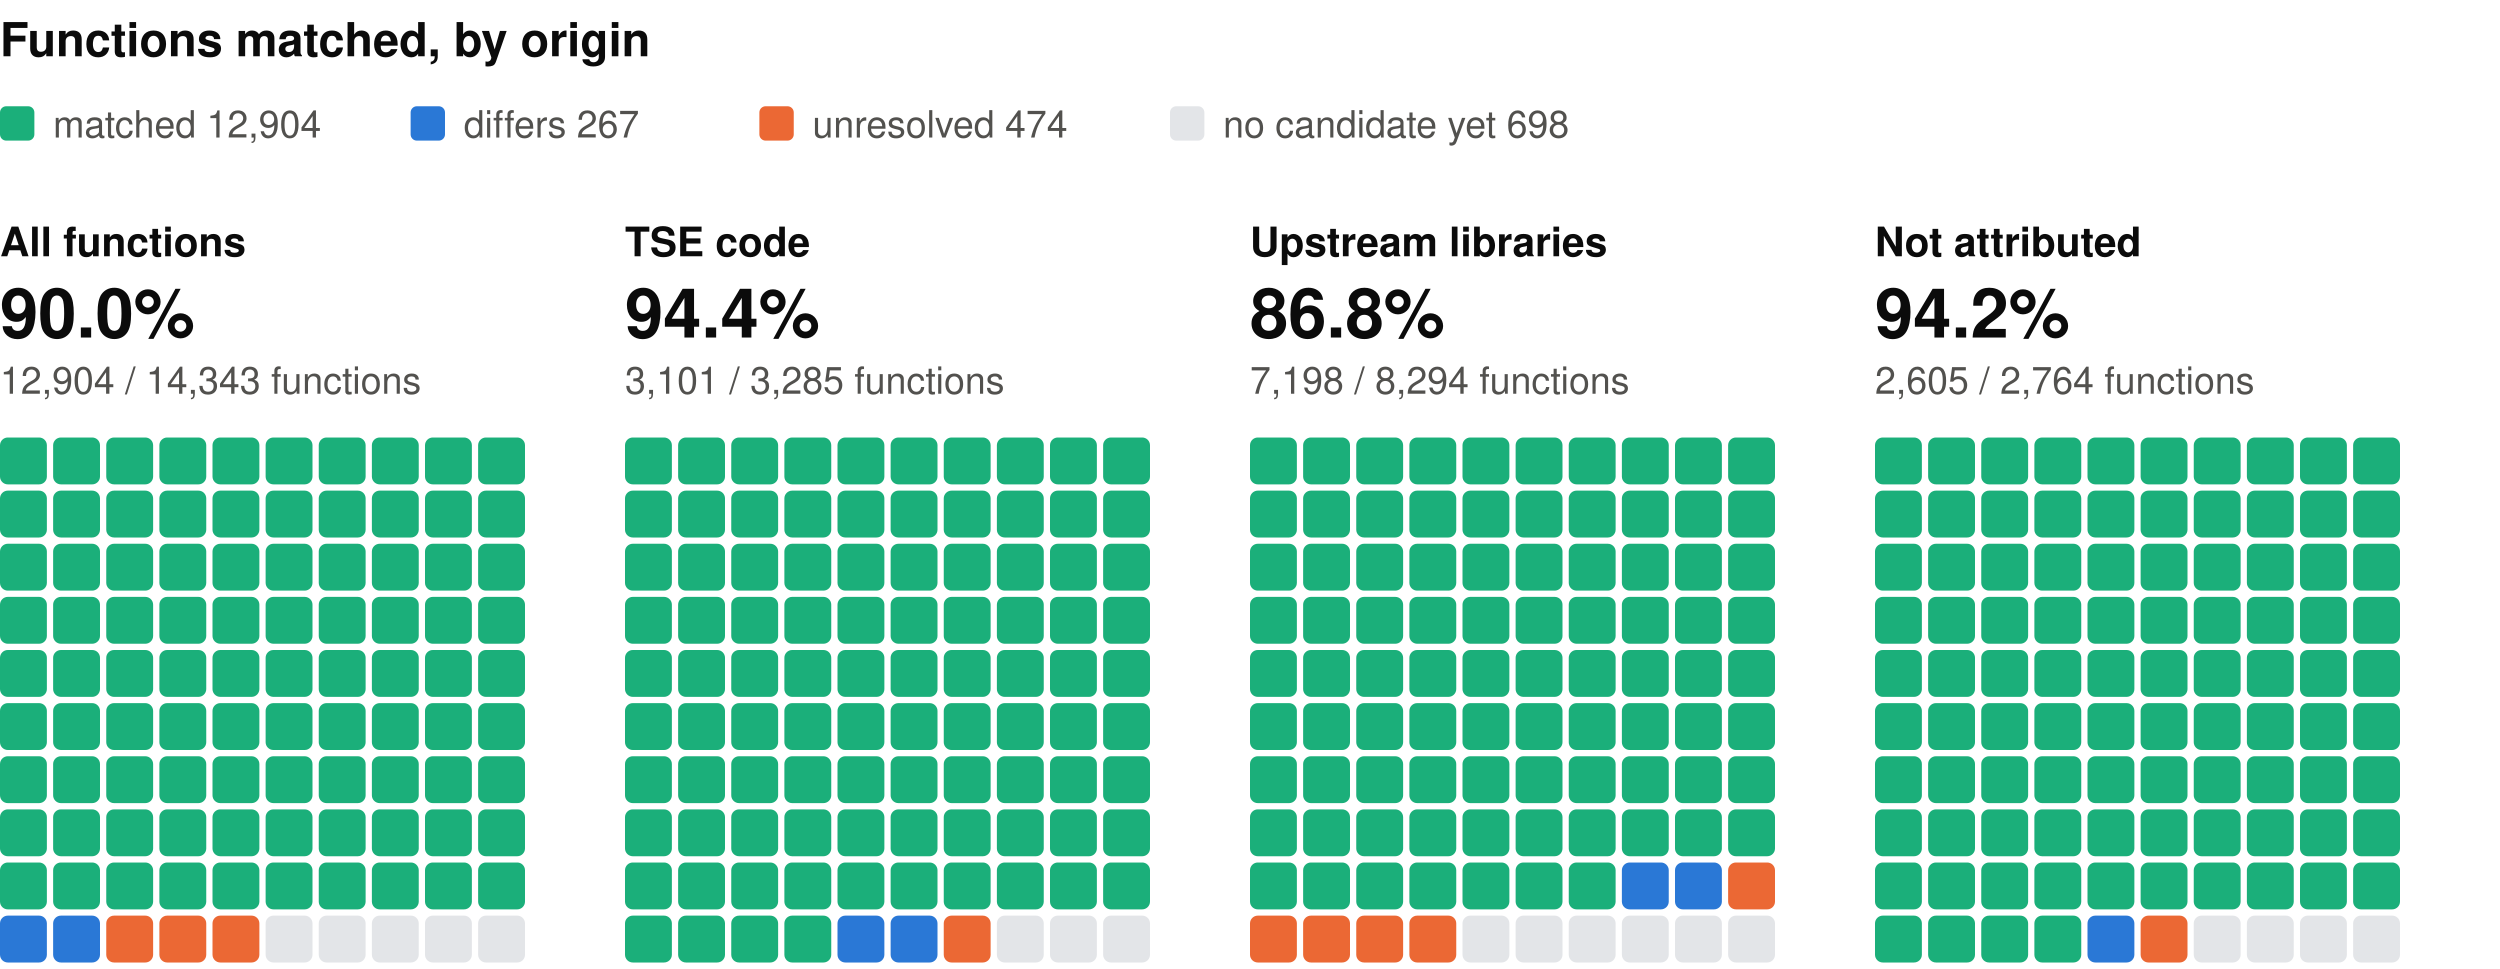
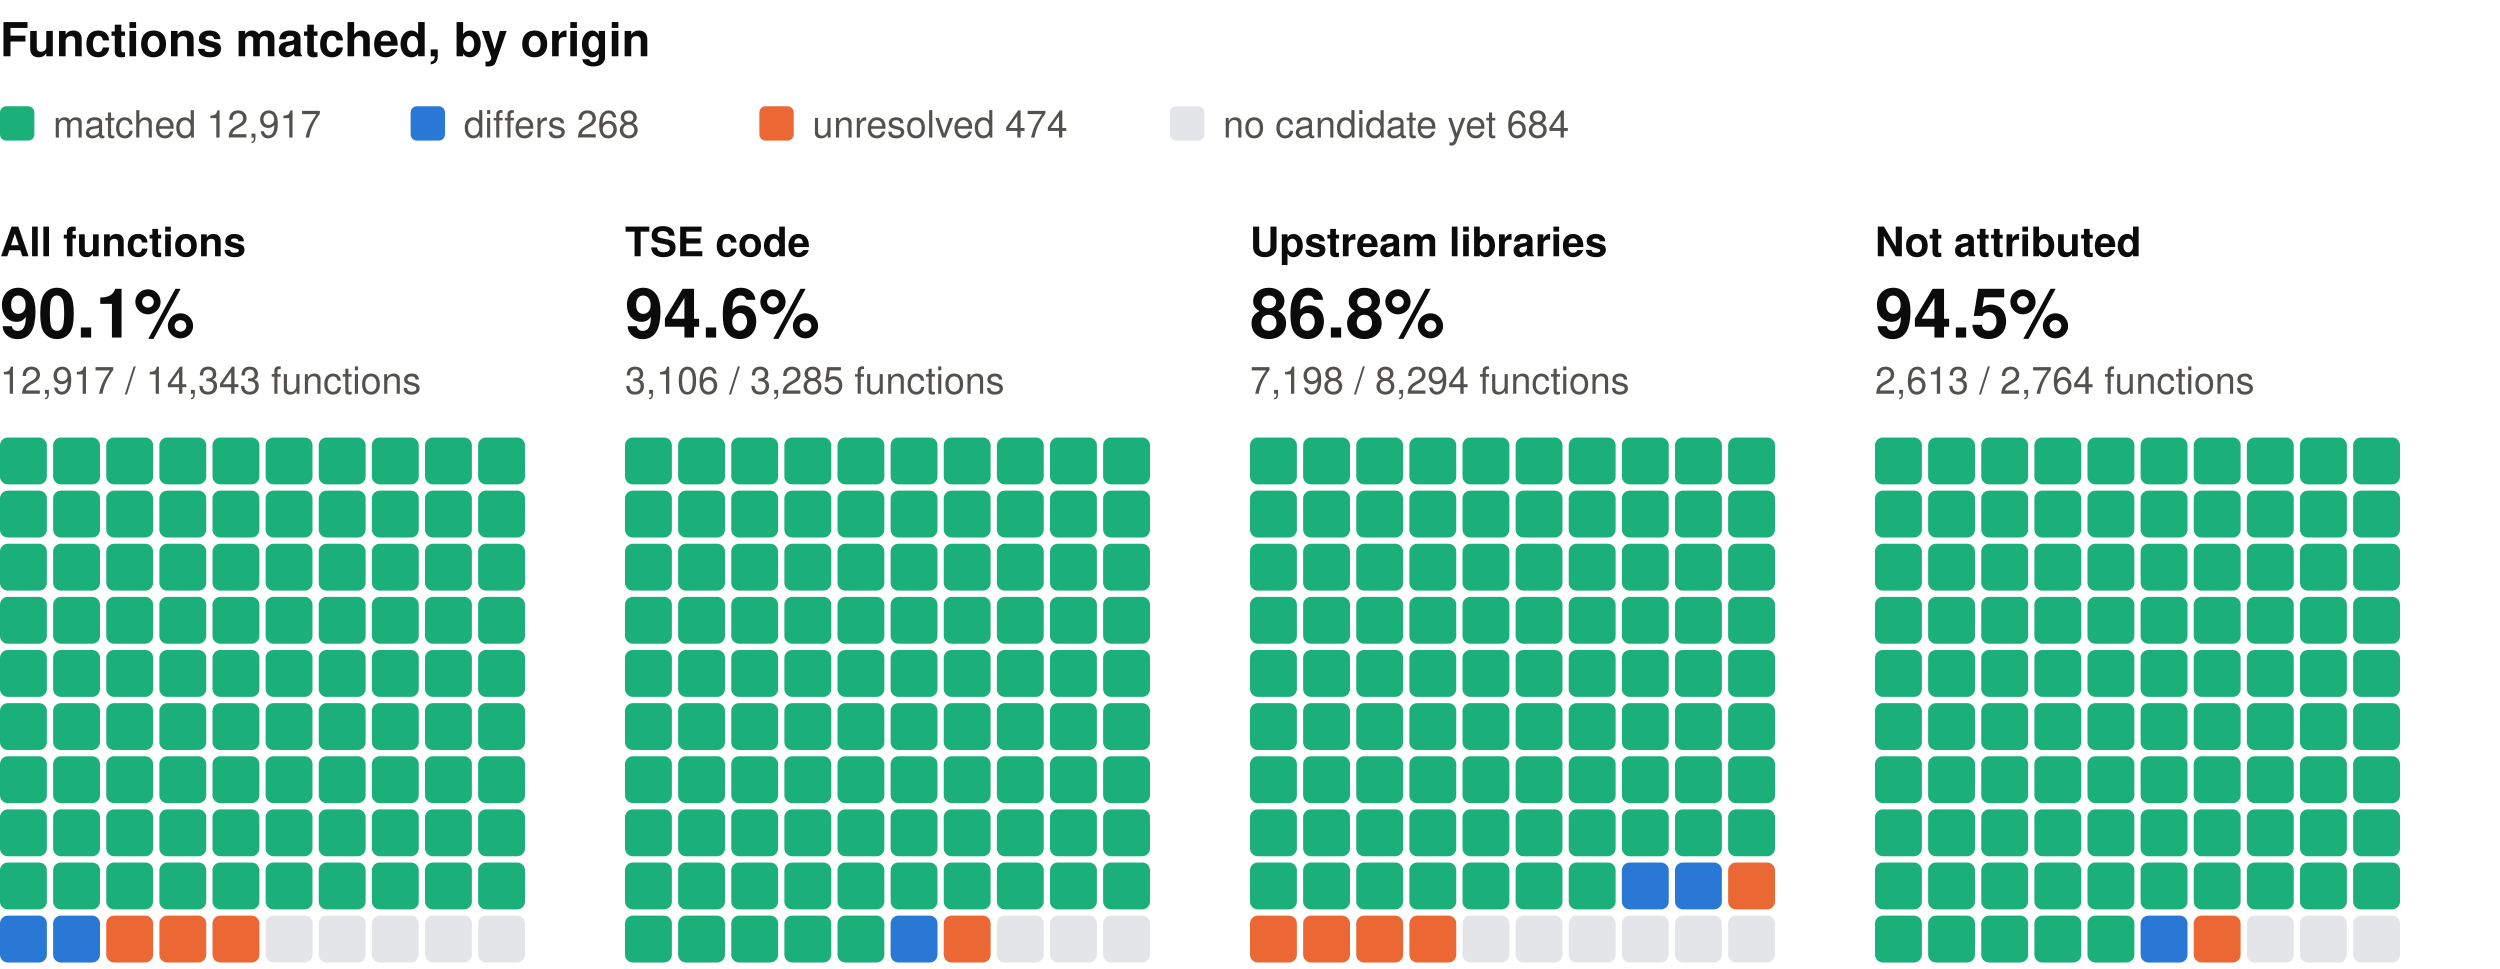
<svg xmlns="http://www.w3.org/2000/svg" width="800" height="310" viewBox="0 0 800 310" role="img" aria-label="Functions matched, by origin: one square per percent, coloured by verdict" font-family="system-ui, -apple-system, 'Segoe UI', Helvetica, Arial, sans-serif">
  <text x="0" y="18" font-size="15" fill="#0b0b0b" font-weight="600">Functions matched, by origin</text>
  <rect x="0" y="34" width="11" height="11" rx="2" fill="#1baf7a" />
-   <text x="17" y="44" font-size="12" fill="#52514e">matched 12,904</text>
+   <text x="17" y="44" font-size="12" fill="#52514e">matched 12,917</text>
  <rect x="131.4" y="34" width="11" height="11" rx="2" fill="#2a78d6" />
-   <text x="148.4" y="44" font-size="12" fill="#52514e">differs 267</text>
+   <text x="148.4" y="44" font-size="12" fill="#52514e">differs 268</text>
  <rect x="243" y="34" width="11" height="11" rx="2" fill="#eb6834" />
  <text x="260" y="44" font-size="12" fill="#52514e">unresolved 474</text>
  <rect x="374.4" y="34" width="11" height="11" rx="2" fill="#e3e5e8" />
-   <text x="391.4" y="44" font-size="12" fill="#52514e">no candidate yet 698</text>
+   <text x="391.4" y="44" font-size="12" fill="#52514e">no candidate yet 684</text>
  <text x="0" y="82" font-size="13" fill="#0b0b0b" font-weight="600">All functions</text>
-   <text x="0" y="108" font-size="22" fill="#0b0b0b" font-weight="600">90.0%</text>
-   <text x="0" y="126" font-size="12" fill="#52514e">12,904 / 14,343 functions</text>
+   <text x="0" y="108" font-size="22" fill="#0b0b0b" font-weight="600">90.1%</text>
+   <text x="0" y="126" font-size="12" fill="#52514e">12,917 / 14,343 functions</text>
  <rect x="0" y="140" width="15" height="15" rx="2.5" fill="#1baf7a" />
  <rect x="17" y="140" width="15" height="15" rx="2.5" fill="#1baf7a" />
  <rect x="34" y="140" width="15" height="15" rx="2.5" fill="#1baf7a" />
  <rect x="51" y="140" width="15" height="15" rx="2.5" fill="#1baf7a" />
  <rect x="68" y="140" width="15" height="15" rx="2.5" fill="#1baf7a" />
  <rect x="85" y="140" width="15" height="15" rx="2.5" fill="#1baf7a" />
  <rect x="102" y="140" width="15" height="15" rx="2.5" fill="#1baf7a" />
  <rect x="119" y="140" width="15" height="15" rx="2.5" fill="#1baf7a" />
  <rect x="136" y="140" width="15" height="15" rx="2.5" fill="#1baf7a" />
  <rect x="153" y="140" width="15" height="15" rx="2.5" fill="#1baf7a" />
  <rect x="0" y="157" width="15" height="15" rx="2.5" fill="#1baf7a" />
  <rect x="17" y="157" width="15" height="15" rx="2.5" fill="#1baf7a" />
  <rect x="34" y="157" width="15" height="15" rx="2.5" fill="#1baf7a" />
  <rect x="51" y="157" width="15" height="15" rx="2.5" fill="#1baf7a" />
  <rect x="68" y="157" width="15" height="15" rx="2.5" fill="#1baf7a" />
  <rect x="85" y="157" width="15" height="15" rx="2.5" fill="#1baf7a" />
  <rect x="102" y="157" width="15" height="15" rx="2.5" fill="#1baf7a" />
  <rect x="119" y="157" width="15" height="15" rx="2.5" fill="#1baf7a" />
  <rect x="136" y="157" width="15" height="15" rx="2.5" fill="#1baf7a" />
  <rect x="153" y="157" width="15" height="15" rx="2.5" fill="#1baf7a" />
  <rect x="0" y="174" width="15" height="15" rx="2.5" fill="#1baf7a" />
  <rect x="17" y="174" width="15" height="15" rx="2.5" fill="#1baf7a" />
  <rect x="34" y="174" width="15" height="15" rx="2.5" fill="#1baf7a" />
  <rect x="51" y="174" width="15" height="15" rx="2.5" fill="#1baf7a" />
  <rect x="68" y="174" width="15" height="15" rx="2.5" fill="#1baf7a" />
  <rect x="85" y="174" width="15" height="15" rx="2.5" fill="#1baf7a" />
  <rect x="102" y="174" width="15" height="15" rx="2.5" fill="#1baf7a" />
  <rect x="119" y="174" width="15" height="15" rx="2.5" fill="#1baf7a" />
  <rect x="136" y="174" width="15" height="15" rx="2.5" fill="#1baf7a" />
  <rect x="153" y="174" width="15" height="15" rx="2.5" fill="#1baf7a" />
  <rect x="0" y="191" width="15" height="15" rx="2.5" fill="#1baf7a" />
  <rect x="17" y="191" width="15" height="15" rx="2.5" fill="#1baf7a" />
  <rect x="34" y="191" width="15" height="15" rx="2.5" fill="#1baf7a" />
  <rect x="51" y="191" width="15" height="15" rx="2.5" fill="#1baf7a" />
  <rect x="68" y="191" width="15" height="15" rx="2.5" fill="#1baf7a" />
  <rect x="85" y="191" width="15" height="15" rx="2.5" fill="#1baf7a" />
  <rect x="102" y="191" width="15" height="15" rx="2.5" fill="#1baf7a" />
  <rect x="119" y="191" width="15" height="15" rx="2.5" fill="#1baf7a" />
  <rect x="136" y="191" width="15" height="15" rx="2.5" fill="#1baf7a" />
  <rect x="153" y="191" width="15" height="15" rx="2.5" fill="#1baf7a" />
  <rect x="0" y="208" width="15" height="15" rx="2.5" fill="#1baf7a" />
  <rect x="17" y="208" width="15" height="15" rx="2.5" fill="#1baf7a" />
  <rect x="34" y="208" width="15" height="15" rx="2.5" fill="#1baf7a" />
  <rect x="51" y="208" width="15" height="15" rx="2.5" fill="#1baf7a" />
  <rect x="68" y="208" width="15" height="15" rx="2.5" fill="#1baf7a" />
  <rect x="85" y="208" width="15" height="15" rx="2.5" fill="#1baf7a" />
  <rect x="102" y="208" width="15" height="15" rx="2.5" fill="#1baf7a" />
  <rect x="119" y="208" width="15" height="15" rx="2.5" fill="#1baf7a" />
  <rect x="136" y="208" width="15" height="15" rx="2.5" fill="#1baf7a" />
  <rect x="153" y="208" width="15" height="15" rx="2.5" fill="#1baf7a" />
  <rect x="0" y="225" width="15" height="15" rx="2.5" fill="#1baf7a" />
  <rect x="17" y="225" width="15" height="15" rx="2.5" fill="#1baf7a" />
  <rect x="34" y="225" width="15" height="15" rx="2.5" fill="#1baf7a" />
  <rect x="51" y="225" width="15" height="15" rx="2.5" fill="#1baf7a" />
  <rect x="68" y="225" width="15" height="15" rx="2.5" fill="#1baf7a" />
  <rect x="85" y="225" width="15" height="15" rx="2.5" fill="#1baf7a" />
  <rect x="102" y="225" width="15" height="15" rx="2.5" fill="#1baf7a" />
  <rect x="119" y="225" width="15" height="15" rx="2.5" fill="#1baf7a" />
  <rect x="136" y="225" width="15" height="15" rx="2.5" fill="#1baf7a" />
  <rect x="153" y="225" width="15" height="15" rx="2.5" fill="#1baf7a" />
  <rect x="0" y="242" width="15" height="15" rx="2.5" fill="#1baf7a" />
  <rect x="17" y="242" width="15" height="15" rx="2.5" fill="#1baf7a" />
  <rect x="34" y="242" width="15" height="15" rx="2.5" fill="#1baf7a" />
  <rect x="51" y="242" width="15" height="15" rx="2.5" fill="#1baf7a" />
  <rect x="68" y="242" width="15" height="15" rx="2.5" fill="#1baf7a" />
  <rect x="85" y="242" width="15" height="15" rx="2.5" fill="#1baf7a" />
  <rect x="102" y="242" width="15" height="15" rx="2.5" fill="#1baf7a" />
  <rect x="119" y="242" width="15" height="15" rx="2.5" fill="#1baf7a" />
  <rect x="136" y="242" width="15" height="15" rx="2.5" fill="#1baf7a" />
  <rect x="153" y="242" width="15" height="15" rx="2.5" fill="#1baf7a" />
  <rect x="0" y="259" width="15" height="15" rx="2.5" fill="#1baf7a" />
  <rect x="17" y="259" width="15" height="15" rx="2.5" fill="#1baf7a" />
  <rect x="34" y="259" width="15" height="15" rx="2.5" fill="#1baf7a" />
  <rect x="51" y="259" width="15" height="15" rx="2.5" fill="#1baf7a" />
  <rect x="68" y="259" width="15" height="15" rx="2.5" fill="#1baf7a" />
  <rect x="85" y="259" width="15" height="15" rx="2.5" fill="#1baf7a" />
  <rect x="102" y="259" width="15" height="15" rx="2.5" fill="#1baf7a" />
  <rect x="119" y="259" width="15" height="15" rx="2.5" fill="#1baf7a" />
  <rect x="136" y="259" width="15" height="15" rx="2.5" fill="#1baf7a" />
  <rect x="153" y="259" width="15" height="15" rx="2.5" fill="#1baf7a" />
  <rect x="0" y="276" width="15" height="15" rx="2.5" fill="#1baf7a" />
  <rect x="17" y="276" width="15" height="15" rx="2.5" fill="#1baf7a" />
  <rect x="34" y="276" width="15" height="15" rx="2.5" fill="#1baf7a" />
  <rect x="51" y="276" width="15" height="15" rx="2.5" fill="#1baf7a" />
  <rect x="68" y="276" width="15" height="15" rx="2.5" fill="#1baf7a" />
  <rect x="85" y="276" width="15" height="15" rx="2.5" fill="#1baf7a" />
  <rect x="102" y="276" width="15" height="15" rx="2.5" fill="#1baf7a" />
  <rect x="119" y="276" width="15" height="15" rx="2.5" fill="#1baf7a" />
  <rect x="136" y="276" width="15" height="15" rx="2.5" fill="#1baf7a" />
  <rect x="153" y="276" width="15" height="15" rx="2.5" fill="#1baf7a" />
  <rect x="0" y="293" width="15" height="15" rx="2.5" fill="#2a78d6" />
  <rect x="17" y="293" width="15" height="15" rx="2.5" fill="#2a78d6" />
  <rect x="34" y="293" width="15" height="15" rx="2.5" fill="#eb6834" />
  <rect x="51" y="293" width="15" height="15" rx="2.5" fill="#eb6834" />
  <rect x="68" y="293" width="15" height="15" rx="2.5" fill="#eb6834" />
  <rect x="85" y="293" width="15" height="15" rx="2.5" fill="#e3e5e8" />
  <rect x="102" y="293" width="15" height="15" rx="2.5" fill="#e3e5e8" />
  <rect x="119" y="293" width="15" height="15" rx="2.5" fill="#e3e5e8" />
  <rect x="136" y="293" width="15" height="15" rx="2.5" fill="#e3e5e8" />
  <rect x="153" y="293" width="15" height="15" rx="2.5" fill="#e3e5e8" />
  <text x="200" y="82" font-size="13" fill="#0b0b0b" font-weight="600">TSE code</text>
-   <text x="200" y="108" font-size="22" fill="#0b0b0b" font-weight="600">94.4%</text>
-   <text x="200" y="126" font-size="12" fill="#52514e">3,101 / 3,285 functions</text>
+   <text x="200" y="108" font-size="22" fill="#0b0b0b" font-weight="600">94.6%</text>
+   <text x="200" y="126" font-size="12" fill="#52514e">3,106 / 3,285 functions</text>
  <rect x="200" y="140" width="15" height="15" rx="2.5" fill="#1baf7a" />
  <rect x="217" y="140" width="15" height="15" rx="2.5" fill="#1baf7a" />
  <rect x="234" y="140" width="15" height="15" rx="2.5" fill="#1baf7a" />
  <rect x="251" y="140" width="15" height="15" rx="2.5" fill="#1baf7a" />
  <rect x="268" y="140" width="15" height="15" rx="2.5" fill="#1baf7a" />
  <rect x="285" y="140" width="15" height="15" rx="2.5" fill="#1baf7a" />
  <rect x="302" y="140" width="15" height="15" rx="2.5" fill="#1baf7a" />
  <rect x="319" y="140" width="15" height="15" rx="2.5" fill="#1baf7a" />
  <rect x="336" y="140" width="15" height="15" rx="2.5" fill="#1baf7a" />
  <rect x="353" y="140" width="15" height="15" rx="2.5" fill="#1baf7a" />
  <rect x="200" y="157" width="15" height="15" rx="2.5" fill="#1baf7a" />
  <rect x="217" y="157" width="15" height="15" rx="2.5" fill="#1baf7a" />
  <rect x="234" y="157" width="15" height="15" rx="2.5" fill="#1baf7a" />
  <rect x="251" y="157" width="15" height="15" rx="2.5" fill="#1baf7a" />
  <rect x="268" y="157" width="15" height="15" rx="2.5" fill="#1baf7a" />
  <rect x="285" y="157" width="15" height="15" rx="2.5" fill="#1baf7a" />
  <rect x="302" y="157" width="15" height="15" rx="2.5" fill="#1baf7a" />
  <rect x="319" y="157" width="15" height="15" rx="2.5" fill="#1baf7a" />
  <rect x="336" y="157" width="15" height="15" rx="2.5" fill="#1baf7a" />
  <rect x="353" y="157" width="15" height="15" rx="2.5" fill="#1baf7a" />
  <rect x="200" y="174" width="15" height="15" rx="2.5" fill="#1baf7a" />
  <rect x="217" y="174" width="15" height="15" rx="2.5" fill="#1baf7a" />
  <rect x="234" y="174" width="15" height="15" rx="2.5" fill="#1baf7a" />
  <rect x="251" y="174" width="15" height="15" rx="2.5" fill="#1baf7a" />
  <rect x="268" y="174" width="15" height="15" rx="2.5" fill="#1baf7a" />
  <rect x="285" y="174" width="15" height="15" rx="2.5" fill="#1baf7a" />
  <rect x="302" y="174" width="15" height="15" rx="2.5" fill="#1baf7a" />
  <rect x="319" y="174" width="15" height="15" rx="2.5" fill="#1baf7a" />
  <rect x="336" y="174" width="15" height="15" rx="2.5" fill="#1baf7a" />
  <rect x="353" y="174" width="15" height="15" rx="2.5" fill="#1baf7a" />
  <rect x="200" y="191" width="15" height="15" rx="2.5" fill="#1baf7a" />
  <rect x="217" y="191" width="15" height="15" rx="2.5" fill="#1baf7a" />
  <rect x="234" y="191" width="15" height="15" rx="2.5" fill="#1baf7a" />
  <rect x="251" y="191" width="15" height="15" rx="2.5" fill="#1baf7a" />
  <rect x="268" y="191" width="15" height="15" rx="2.5" fill="#1baf7a" />
  <rect x="285" y="191" width="15" height="15" rx="2.5" fill="#1baf7a" />
  <rect x="302" y="191" width="15" height="15" rx="2.5" fill="#1baf7a" />
  <rect x="319" y="191" width="15" height="15" rx="2.5" fill="#1baf7a" />
  <rect x="336" y="191" width="15" height="15" rx="2.5" fill="#1baf7a" />
  <rect x="353" y="191" width="15" height="15" rx="2.5" fill="#1baf7a" />
  <rect x="200" y="208" width="15" height="15" rx="2.5" fill="#1baf7a" />
  <rect x="217" y="208" width="15" height="15" rx="2.5" fill="#1baf7a" />
  <rect x="234" y="208" width="15" height="15" rx="2.5" fill="#1baf7a" />
  <rect x="251" y="208" width="15" height="15" rx="2.5" fill="#1baf7a" />
  <rect x="268" y="208" width="15" height="15" rx="2.5" fill="#1baf7a" />
  <rect x="285" y="208" width="15" height="15" rx="2.5" fill="#1baf7a" />
  <rect x="302" y="208" width="15" height="15" rx="2.5" fill="#1baf7a" />
  <rect x="319" y="208" width="15" height="15" rx="2.5" fill="#1baf7a" />
  <rect x="336" y="208" width="15" height="15" rx="2.5" fill="#1baf7a" />
  <rect x="353" y="208" width="15" height="15" rx="2.5" fill="#1baf7a" />
  <rect x="200" y="225" width="15" height="15" rx="2.5" fill="#1baf7a" />
  <rect x="217" y="225" width="15" height="15" rx="2.5" fill="#1baf7a" />
  <rect x="234" y="225" width="15" height="15" rx="2.5" fill="#1baf7a" />
  <rect x="251" y="225" width="15" height="15" rx="2.5" fill="#1baf7a" />
  <rect x="268" y="225" width="15" height="15" rx="2.5" fill="#1baf7a" />
  <rect x="285" y="225" width="15" height="15" rx="2.5" fill="#1baf7a" />
  <rect x="302" y="225" width="15" height="15" rx="2.5" fill="#1baf7a" />
  <rect x="319" y="225" width="15" height="15" rx="2.5" fill="#1baf7a" />
  <rect x="336" y="225" width="15" height="15" rx="2.5" fill="#1baf7a" />
  <rect x="353" y="225" width="15" height="15" rx="2.5" fill="#1baf7a" />
  <rect x="200" y="242" width="15" height="15" rx="2.5" fill="#1baf7a" />
  <rect x="217" y="242" width="15" height="15" rx="2.5" fill="#1baf7a" />
  <rect x="234" y="242" width="15" height="15" rx="2.5" fill="#1baf7a" />
  <rect x="251" y="242" width="15" height="15" rx="2.5" fill="#1baf7a" />
  <rect x="268" y="242" width="15" height="15" rx="2.5" fill="#1baf7a" />
  <rect x="285" y="242" width="15" height="15" rx="2.5" fill="#1baf7a" />
  <rect x="302" y="242" width="15" height="15" rx="2.5" fill="#1baf7a" />
  <rect x="319" y="242" width="15" height="15" rx="2.5" fill="#1baf7a" />
  <rect x="336" y="242" width="15" height="15" rx="2.5" fill="#1baf7a" />
  <rect x="353" y="242" width="15" height="15" rx="2.5" fill="#1baf7a" />
  <rect x="200" y="259" width="15" height="15" rx="2.5" fill="#1baf7a" />
  <rect x="217" y="259" width="15" height="15" rx="2.5" fill="#1baf7a" />
  <rect x="234" y="259" width="15" height="15" rx="2.5" fill="#1baf7a" />
  <rect x="251" y="259" width="15" height="15" rx="2.5" fill="#1baf7a" />
  <rect x="268" y="259" width="15" height="15" rx="2.5" fill="#1baf7a" />
  <rect x="285" y="259" width="15" height="15" rx="2.5" fill="#1baf7a" />
  <rect x="302" y="259" width="15" height="15" rx="2.5" fill="#1baf7a" />
  <rect x="319" y="259" width="15" height="15" rx="2.5" fill="#1baf7a" />
  <rect x="336" y="259" width="15" height="15" rx="2.5" fill="#1baf7a" />
  <rect x="353" y="259" width="15" height="15" rx="2.5" fill="#1baf7a" />
  <rect x="200" y="276" width="15" height="15" rx="2.5" fill="#1baf7a" />
  <rect x="217" y="276" width="15" height="15" rx="2.5" fill="#1baf7a" />
  <rect x="234" y="276" width="15" height="15" rx="2.5" fill="#1baf7a" />
  <rect x="251" y="276" width="15" height="15" rx="2.5" fill="#1baf7a" />
  <rect x="268" y="276" width="15" height="15" rx="2.5" fill="#1baf7a" />
  <rect x="285" y="276" width="15" height="15" rx="2.5" fill="#1baf7a" />
  <rect x="302" y="276" width="15" height="15" rx="2.5" fill="#1baf7a" />
  <rect x="319" y="276" width="15" height="15" rx="2.5" fill="#1baf7a" />
  <rect x="336" y="276" width="15" height="15" rx="2.5" fill="#1baf7a" />
  <rect x="353" y="276" width="15" height="15" rx="2.5" fill="#1baf7a" />
  <rect x="200" y="293" width="15" height="15" rx="2.5" fill="#1baf7a" />
  <rect x="217" y="293" width="15" height="15" rx="2.5" fill="#1baf7a" />
  <rect x="234" y="293" width="15" height="15" rx="2.5" fill="#1baf7a" />
  <rect x="251" y="293" width="15" height="15" rx="2.5" fill="#1baf7a" />
-   <rect x="268" y="293" width="15" height="15" rx="2.5" fill="#2a78d6" />
+   <rect x="268" y="293" width="15" height="15" rx="2.5" fill="#1baf7a" />
  <rect x="285" y="293" width="15" height="15" rx="2.5" fill="#2a78d6" />
  <rect x="302" y="293" width="15" height="15" rx="2.5" fill="#eb6834" />
  <rect x="319" y="293" width="15" height="15" rx="2.5" fill="#e3e5e8" />
  <rect x="336" y="293" width="15" height="15" rx="2.5" fill="#e3e5e8" />
  <rect x="353" y="293" width="15" height="15" rx="2.5" fill="#e3e5e8" />
  <text x="400" y="82" font-size="13" fill="#0b0b0b" font-weight="600">Upstream libraries</text>
  <text x="400" y="108" font-size="22" fill="#0b0b0b" font-weight="600">86.8%</text>
  <text x="400" y="126" font-size="12" fill="#52514e">7,198 / 8,294 functions</text>
  <rect x="400" y="140" width="15" height="15" rx="2.5" fill="#1baf7a" />
  <rect x="417" y="140" width="15" height="15" rx="2.5" fill="#1baf7a" />
  <rect x="434" y="140" width="15" height="15" rx="2.5" fill="#1baf7a" />
  <rect x="451" y="140" width="15" height="15" rx="2.5" fill="#1baf7a" />
  <rect x="468" y="140" width="15" height="15" rx="2.5" fill="#1baf7a" />
  <rect x="485" y="140" width="15" height="15" rx="2.5" fill="#1baf7a" />
  <rect x="502" y="140" width="15" height="15" rx="2.5" fill="#1baf7a" />
  <rect x="519" y="140" width="15" height="15" rx="2.5" fill="#1baf7a" />
  <rect x="536" y="140" width="15" height="15" rx="2.5" fill="#1baf7a" />
  <rect x="553" y="140" width="15" height="15" rx="2.5" fill="#1baf7a" />
  <rect x="400" y="157" width="15" height="15" rx="2.5" fill="#1baf7a" />
  <rect x="417" y="157" width="15" height="15" rx="2.5" fill="#1baf7a" />
  <rect x="434" y="157" width="15" height="15" rx="2.5" fill="#1baf7a" />
  <rect x="451" y="157" width="15" height="15" rx="2.5" fill="#1baf7a" />
  <rect x="468" y="157" width="15" height="15" rx="2.5" fill="#1baf7a" />
  <rect x="485" y="157" width="15" height="15" rx="2.5" fill="#1baf7a" />
  <rect x="502" y="157" width="15" height="15" rx="2.5" fill="#1baf7a" />
  <rect x="519" y="157" width="15" height="15" rx="2.5" fill="#1baf7a" />
  <rect x="536" y="157" width="15" height="15" rx="2.5" fill="#1baf7a" />
  <rect x="553" y="157" width="15" height="15" rx="2.5" fill="#1baf7a" />
  <rect x="400" y="174" width="15" height="15" rx="2.5" fill="#1baf7a" />
  <rect x="417" y="174" width="15" height="15" rx="2.5" fill="#1baf7a" />
  <rect x="434" y="174" width="15" height="15" rx="2.5" fill="#1baf7a" />
  <rect x="451" y="174" width="15" height="15" rx="2.5" fill="#1baf7a" />
  <rect x="468" y="174" width="15" height="15" rx="2.5" fill="#1baf7a" />
  <rect x="485" y="174" width="15" height="15" rx="2.5" fill="#1baf7a" />
  <rect x="502" y="174" width="15" height="15" rx="2.5" fill="#1baf7a" />
  <rect x="519" y="174" width="15" height="15" rx="2.5" fill="#1baf7a" />
  <rect x="536" y="174" width="15" height="15" rx="2.5" fill="#1baf7a" />
  <rect x="553" y="174" width="15" height="15" rx="2.5" fill="#1baf7a" />
  <rect x="400" y="191" width="15" height="15" rx="2.5" fill="#1baf7a" />
  <rect x="417" y="191" width="15" height="15" rx="2.5" fill="#1baf7a" />
  <rect x="434" y="191" width="15" height="15" rx="2.5" fill="#1baf7a" />
  <rect x="451" y="191" width="15" height="15" rx="2.5" fill="#1baf7a" />
  <rect x="468" y="191" width="15" height="15" rx="2.5" fill="#1baf7a" />
  <rect x="485" y="191" width="15" height="15" rx="2.5" fill="#1baf7a" />
  <rect x="502" y="191" width="15" height="15" rx="2.5" fill="#1baf7a" />
  <rect x="519" y="191" width="15" height="15" rx="2.5" fill="#1baf7a" />
  <rect x="536" y="191" width="15" height="15" rx="2.5" fill="#1baf7a" />
  <rect x="553" y="191" width="15" height="15" rx="2.5" fill="#1baf7a" />
  <rect x="400" y="208" width="15" height="15" rx="2.5" fill="#1baf7a" />
  <rect x="417" y="208" width="15" height="15" rx="2.5" fill="#1baf7a" />
  <rect x="434" y="208" width="15" height="15" rx="2.5" fill="#1baf7a" />
  <rect x="451" y="208" width="15" height="15" rx="2.5" fill="#1baf7a" />
  <rect x="468" y="208" width="15" height="15" rx="2.5" fill="#1baf7a" />
  <rect x="485" y="208" width="15" height="15" rx="2.5" fill="#1baf7a" />
  <rect x="502" y="208" width="15" height="15" rx="2.5" fill="#1baf7a" />
  <rect x="519" y="208" width="15" height="15" rx="2.5" fill="#1baf7a" />
  <rect x="536" y="208" width="15" height="15" rx="2.5" fill="#1baf7a" />
  <rect x="553" y="208" width="15" height="15" rx="2.5" fill="#1baf7a" />
  <rect x="400" y="225" width="15" height="15" rx="2.5" fill="#1baf7a" />
  <rect x="417" y="225" width="15" height="15" rx="2.5" fill="#1baf7a" />
  <rect x="434" y="225" width="15" height="15" rx="2.5" fill="#1baf7a" />
  <rect x="451" y="225" width="15" height="15" rx="2.5" fill="#1baf7a" />
  <rect x="468" y="225" width="15" height="15" rx="2.5" fill="#1baf7a" />
  <rect x="485" y="225" width="15" height="15" rx="2.5" fill="#1baf7a" />
  <rect x="502" y="225" width="15" height="15" rx="2.5" fill="#1baf7a" />
  <rect x="519" y="225" width="15" height="15" rx="2.5" fill="#1baf7a" />
  <rect x="536" y="225" width="15" height="15" rx="2.5" fill="#1baf7a" />
  <rect x="553" y="225" width="15" height="15" rx="2.5" fill="#1baf7a" />
  <rect x="400" y="242" width="15" height="15" rx="2.5" fill="#1baf7a" />
  <rect x="417" y="242" width="15" height="15" rx="2.5" fill="#1baf7a" />
  <rect x="434" y="242" width="15" height="15" rx="2.5" fill="#1baf7a" />
  <rect x="451" y="242" width="15" height="15" rx="2.5" fill="#1baf7a" />
  <rect x="468" y="242" width="15" height="15" rx="2.5" fill="#1baf7a" />
  <rect x="485" y="242" width="15" height="15" rx="2.5" fill="#1baf7a" />
  <rect x="502" y="242" width="15" height="15" rx="2.5" fill="#1baf7a" />
  <rect x="519" y="242" width="15" height="15" rx="2.5" fill="#1baf7a" />
  <rect x="536" y="242" width="15" height="15" rx="2.5" fill="#1baf7a" />
  <rect x="553" y="242" width="15" height="15" rx="2.5" fill="#1baf7a" />
  <rect x="400" y="259" width="15" height="15" rx="2.5" fill="#1baf7a" />
  <rect x="417" y="259" width="15" height="15" rx="2.5" fill="#1baf7a" />
  <rect x="434" y="259" width="15" height="15" rx="2.5" fill="#1baf7a" />
  <rect x="451" y="259" width="15" height="15" rx="2.5" fill="#1baf7a" />
  <rect x="468" y="259" width="15" height="15" rx="2.5" fill="#1baf7a" />
  <rect x="485" y="259" width="15" height="15" rx="2.5" fill="#1baf7a" />
  <rect x="502" y="259" width="15" height="15" rx="2.5" fill="#1baf7a" />
  <rect x="519" y="259" width="15" height="15" rx="2.5" fill="#1baf7a" />
  <rect x="536" y="259" width="15" height="15" rx="2.5" fill="#1baf7a" />
  <rect x="553" y="259" width="15" height="15" rx="2.5" fill="#1baf7a" />
  <rect x="400" y="276" width="15" height="15" rx="2.5" fill="#1baf7a" />
  <rect x="417" y="276" width="15" height="15" rx="2.5" fill="#1baf7a" />
  <rect x="434" y="276" width="15" height="15" rx="2.5" fill="#1baf7a" />
  <rect x="451" y="276" width="15" height="15" rx="2.5" fill="#1baf7a" />
  <rect x="468" y="276" width="15" height="15" rx="2.5" fill="#1baf7a" />
  <rect x="485" y="276" width="15" height="15" rx="2.5" fill="#1baf7a" />
  <rect x="502" y="276" width="15" height="15" rx="2.5" fill="#1baf7a" />
  <rect x="519" y="276" width="15" height="15" rx="2.5" fill="#2a78d6" />
  <rect x="536" y="276" width="15" height="15" rx="2.5" fill="#2a78d6" />
  <rect x="553" y="276" width="15" height="15" rx="2.5" fill="#eb6834" />
  <rect x="400" y="293" width="15" height="15" rx="2.5" fill="#eb6834" />
  <rect x="417" y="293" width="15" height="15" rx="2.5" fill="#eb6834" />
  <rect x="434" y="293" width="15" height="15" rx="2.5" fill="#eb6834" />
  <rect x="451" y="293" width="15" height="15" rx="2.5" fill="#eb6834" />
  <rect x="468" y="293" width="15" height="15" rx="2.5" fill="#e3e5e8" />
  <rect x="485" y="293" width="15" height="15" rx="2.5" fill="#e3e5e8" />
  <rect x="502" y="293" width="15" height="15" rx="2.5" fill="#e3e5e8" />
  <rect x="519" y="293" width="15" height="15" rx="2.5" fill="#e3e5e8" />
  <rect x="536" y="293" width="15" height="15" rx="2.5" fill="#e3e5e8" />
  <rect x="553" y="293" width="15" height="15" rx="2.5" fill="#e3e5e8" />
  <text x="600" y="82" font-size="13" fill="#0b0b0b" font-weight="600">Not attributed</text>
-   <text x="600" y="108" font-size="22" fill="#0b0b0b" font-weight="600">94.2%</text>
-   <text x="600" y="126" font-size="12" fill="#52514e">2,605 / 2,764 functions</text>
+   <text x="600" y="108" font-size="22" fill="#0b0b0b" font-weight="600">94.5%</text>
+   <text x="600" y="126" font-size="12" fill="#52514e">2,613 / 2,764 functions</text>
  <rect x="600" y="140" width="15" height="15" rx="2.5" fill="#1baf7a" />
  <rect x="617" y="140" width="15" height="15" rx="2.5" fill="#1baf7a" />
  <rect x="634" y="140" width="15" height="15" rx="2.5" fill="#1baf7a" />
  <rect x="651" y="140" width="15" height="15" rx="2.5" fill="#1baf7a" />
  <rect x="668" y="140" width="15" height="15" rx="2.5" fill="#1baf7a" />
  <rect x="685" y="140" width="15" height="15" rx="2.5" fill="#1baf7a" />
  <rect x="702" y="140" width="15" height="15" rx="2.5" fill="#1baf7a" />
  <rect x="719" y="140" width="15" height="15" rx="2.5" fill="#1baf7a" />
  <rect x="736" y="140" width="15" height="15" rx="2.5" fill="#1baf7a" />
  <rect x="753" y="140" width="15" height="15" rx="2.5" fill="#1baf7a" />
  <rect x="600" y="157" width="15" height="15" rx="2.5" fill="#1baf7a" />
  <rect x="617" y="157" width="15" height="15" rx="2.5" fill="#1baf7a" />
  <rect x="634" y="157" width="15" height="15" rx="2.5" fill="#1baf7a" />
  <rect x="651" y="157" width="15" height="15" rx="2.5" fill="#1baf7a" />
  <rect x="668" y="157" width="15" height="15" rx="2.5" fill="#1baf7a" />
  <rect x="685" y="157" width="15" height="15" rx="2.5" fill="#1baf7a" />
  <rect x="702" y="157" width="15" height="15" rx="2.5" fill="#1baf7a" />
  <rect x="719" y="157" width="15" height="15" rx="2.5" fill="#1baf7a" />
  <rect x="736" y="157" width="15" height="15" rx="2.5" fill="#1baf7a" />
  <rect x="753" y="157" width="15" height="15" rx="2.5" fill="#1baf7a" />
  <rect x="600" y="174" width="15" height="15" rx="2.5" fill="#1baf7a" />
  <rect x="617" y="174" width="15" height="15" rx="2.5" fill="#1baf7a" />
  <rect x="634" y="174" width="15" height="15" rx="2.5" fill="#1baf7a" />
  <rect x="651" y="174" width="15" height="15" rx="2.5" fill="#1baf7a" />
  <rect x="668" y="174" width="15" height="15" rx="2.5" fill="#1baf7a" />
  <rect x="685" y="174" width="15" height="15" rx="2.5" fill="#1baf7a" />
  <rect x="702" y="174" width="15" height="15" rx="2.5" fill="#1baf7a" />
  <rect x="719" y="174" width="15" height="15" rx="2.5" fill="#1baf7a" />
  <rect x="736" y="174" width="15" height="15" rx="2.5" fill="#1baf7a" />
  <rect x="753" y="174" width="15" height="15" rx="2.5" fill="#1baf7a" />
  <rect x="600" y="191" width="15" height="15" rx="2.5" fill="#1baf7a" />
  <rect x="617" y="191" width="15" height="15" rx="2.5" fill="#1baf7a" />
  <rect x="634" y="191" width="15" height="15" rx="2.5" fill="#1baf7a" />
  <rect x="651" y="191" width="15" height="15" rx="2.5" fill="#1baf7a" />
  <rect x="668" y="191" width="15" height="15" rx="2.5" fill="#1baf7a" />
  <rect x="685" y="191" width="15" height="15" rx="2.5" fill="#1baf7a" />
  <rect x="702" y="191" width="15" height="15" rx="2.5" fill="#1baf7a" />
  <rect x="719" y="191" width="15" height="15" rx="2.5" fill="#1baf7a" />
  <rect x="736" y="191" width="15" height="15" rx="2.5" fill="#1baf7a" />
  <rect x="753" y="191" width="15" height="15" rx="2.5" fill="#1baf7a" />
  <rect x="600" y="208" width="15" height="15" rx="2.5" fill="#1baf7a" />
  <rect x="617" y="208" width="15" height="15" rx="2.5" fill="#1baf7a" />
  <rect x="634" y="208" width="15" height="15" rx="2.5" fill="#1baf7a" />
  <rect x="651" y="208" width="15" height="15" rx="2.5" fill="#1baf7a" />
  <rect x="668" y="208" width="15" height="15" rx="2.5" fill="#1baf7a" />
  <rect x="685" y="208" width="15" height="15" rx="2.5" fill="#1baf7a" />
  <rect x="702" y="208" width="15" height="15" rx="2.5" fill="#1baf7a" />
  <rect x="719" y="208" width="15" height="15" rx="2.5" fill="#1baf7a" />
  <rect x="736" y="208" width="15" height="15" rx="2.5" fill="#1baf7a" />
  <rect x="753" y="208" width="15" height="15" rx="2.5" fill="#1baf7a" />
  <rect x="600" y="225" width="15" height="15" rx="2.5" fill="#1baf7a" />
  <rect x="617" y="225" width="15" height="15" rx="2.5" fill="#1baf7a" />
  <rect x="634" y="225" width="15" height="15" rx="2.5" fill="#1baf7a" />
  <rect x="651" y="225" width="15" height="15" rx="2.5" fill="#1baf7a" />
  <rect x="668" y="225" width="15" height="15" rx="2.5" fill="#1baf7a" />
  <rect x="685" y="225" width="15" height="15" rx="2.5" fill="#1baf7a" />
  <rect x="702" y="225" width="15" height="15" rx="2.5" fill="#1baf7a" />
  <rect x="719" y="225" width="15" height="15" rx="2.5" fill="#1baf7a" />
  <rect x="736" y="225" width="15" height="15" rx="2.5" fill="#1baf7a" />
  <rect x="753" y="225" width="15" height="15" rx="2.5" fill="#1baf7a" />
  <rect x="600" y="242" width="15" height="15" rx="2.5" fill="#1baf7a" />
  <rect x="617" y="242" width="15" height="15" rx="2.5" fill="#1baf7a" />
  <rect x="634" y="242" width="15" height="15" rx="2.5" fill="#1baf7a" />
  <rect x="651" y="242" width="15" height="15" rx="2.5" fill="#1baf7a" />
  <rect x="668" y="242" width="15" height="15" rx="2.5" fill="#1baf7a" />
  <rect x="685" y="242" width="15" height="15" rx="2.5" fill="#1baf7a" />
  <rect x="702" y="242" width="15" height="15" rx="2.5" fill="#1baf7a" />
  <rect x="719" y="242" width="15" height="15" rx="2.5" fill="#1baf7a" />
  <rect x="736" y="242" width="15" height="15" rx="2.5" fill="#1baf7a" />
  <rect x="753" y="242" width="15" height="15" rx="2.5" fill="#1baf7a" />
  <rect x="600" y="259" width="15" height="15" rx="2.5" fill="#1baf7a" />
  <rect x="617" y="259" width="15" height="15" rx="2.5" fill="#1baf7a" />
  <rect x="634" y="259" width="15" height="15" rx="2.5" fill="#1baf7a" />
  <rect x="651" y="259" width="15" height="15" rx="2.5" fill="#1baf7a" />
  <rect x="668" y="259" width="15" height="15" rx="2.5" fill="#1baf7a" />
  <rect x="685" y="259" width="15" height="15" rx="2.5" fill="#1baf7a" />
  <rect x="702" y="259" width="15" height="15" rx="2.5" fill="#1baf7a" />
  <rect x="719" y="259" width="15" height="15" rx="2.5" fill="#1baf7a" />
  <rect x="736" y="259" width="15" height="15" rx="2.5" fill="#1baf7a" />
  <rect x="753" y="259" width="15" height="15" rx="2.5" fill="#1baf7a" />
  <rect x="600" y="276" width="15" height="15" rx="2.5" fill="#1baf7a" />
  <rect x="617" y="276" width="15" height="15" rx="2.5" fill="#1baf7a" />
  <rect x="634" y="276" width="15" height="15" rx="2.5" fill="#1baf7a" />
  <rect x="651" y="276" width="15" height="15" rx="2.5" fill="#1baf7a" />
  <rect x="668" y="276" width="15" height="15" rx="2.5" fill="#1baf7a" />
  <rect x="685" y="276" width="15" height="15" rx="2.5" fill="#1baf7a" />
  <rect x="702" y="276" width="15" height="15" rx="2.5" fill="#1baf7a" />
  <rect x="719" y="276" width="15" height="15" rx="2.5" fill="#1baf7a" />
  <rect x="736" y="276" width="15" height="15" rx="2.5" fill="#1baf7a" />
  <rect x="753" y="276" width="15" height="15" rx="2.5" fill="#1baf7a" />
  <rect x="600" y="293" width="15" height="15" rx="2.5" fill="#1baf7a" />
  <rect x="617" y="293" width="15" height="15" rx="2.5" fill="#1baf7a" />
  <rect x="634" y="293" width="15" height="15" rx="2.5" fill="#1baf7a" />
  <rect x="651" y="293" width="15" height="15" rx="2.5" fill="#1baf7a" />
-   <rect x="668" y="293" width="15" height="15" rx="2.5" fill="#2a78d6" />
-   <rect x="685" y="293" width="15" height="15" rx="2.5" fill="#eb6834" />
-   <rect x="702" y="293" width="15" height="15" rx="2.5" fill="#e3e5e8" />
+   <rect x="668" y="293" width="15" height="15" rx="2.5" fill="#1baf7a" />
+   <rect x="685" y="293" width="15" height="15" rx="2.5" fill="#2a78d6" />
+   <rect x="702" y="293" width="15" height="15" rx="2.5" fill="#eb6834" />
  <rect x="719" y="293" width="15" height="15" rx="2.5" fill="#e3e5e8" />
  <rect x="736" y="293" width="15" height="15" rx="2.5" fill="#e3e5e8" />
  <rect x="753" y="293" width="15" height="15" rx="2.5" fill="#e3e5e8" />
</svg>
